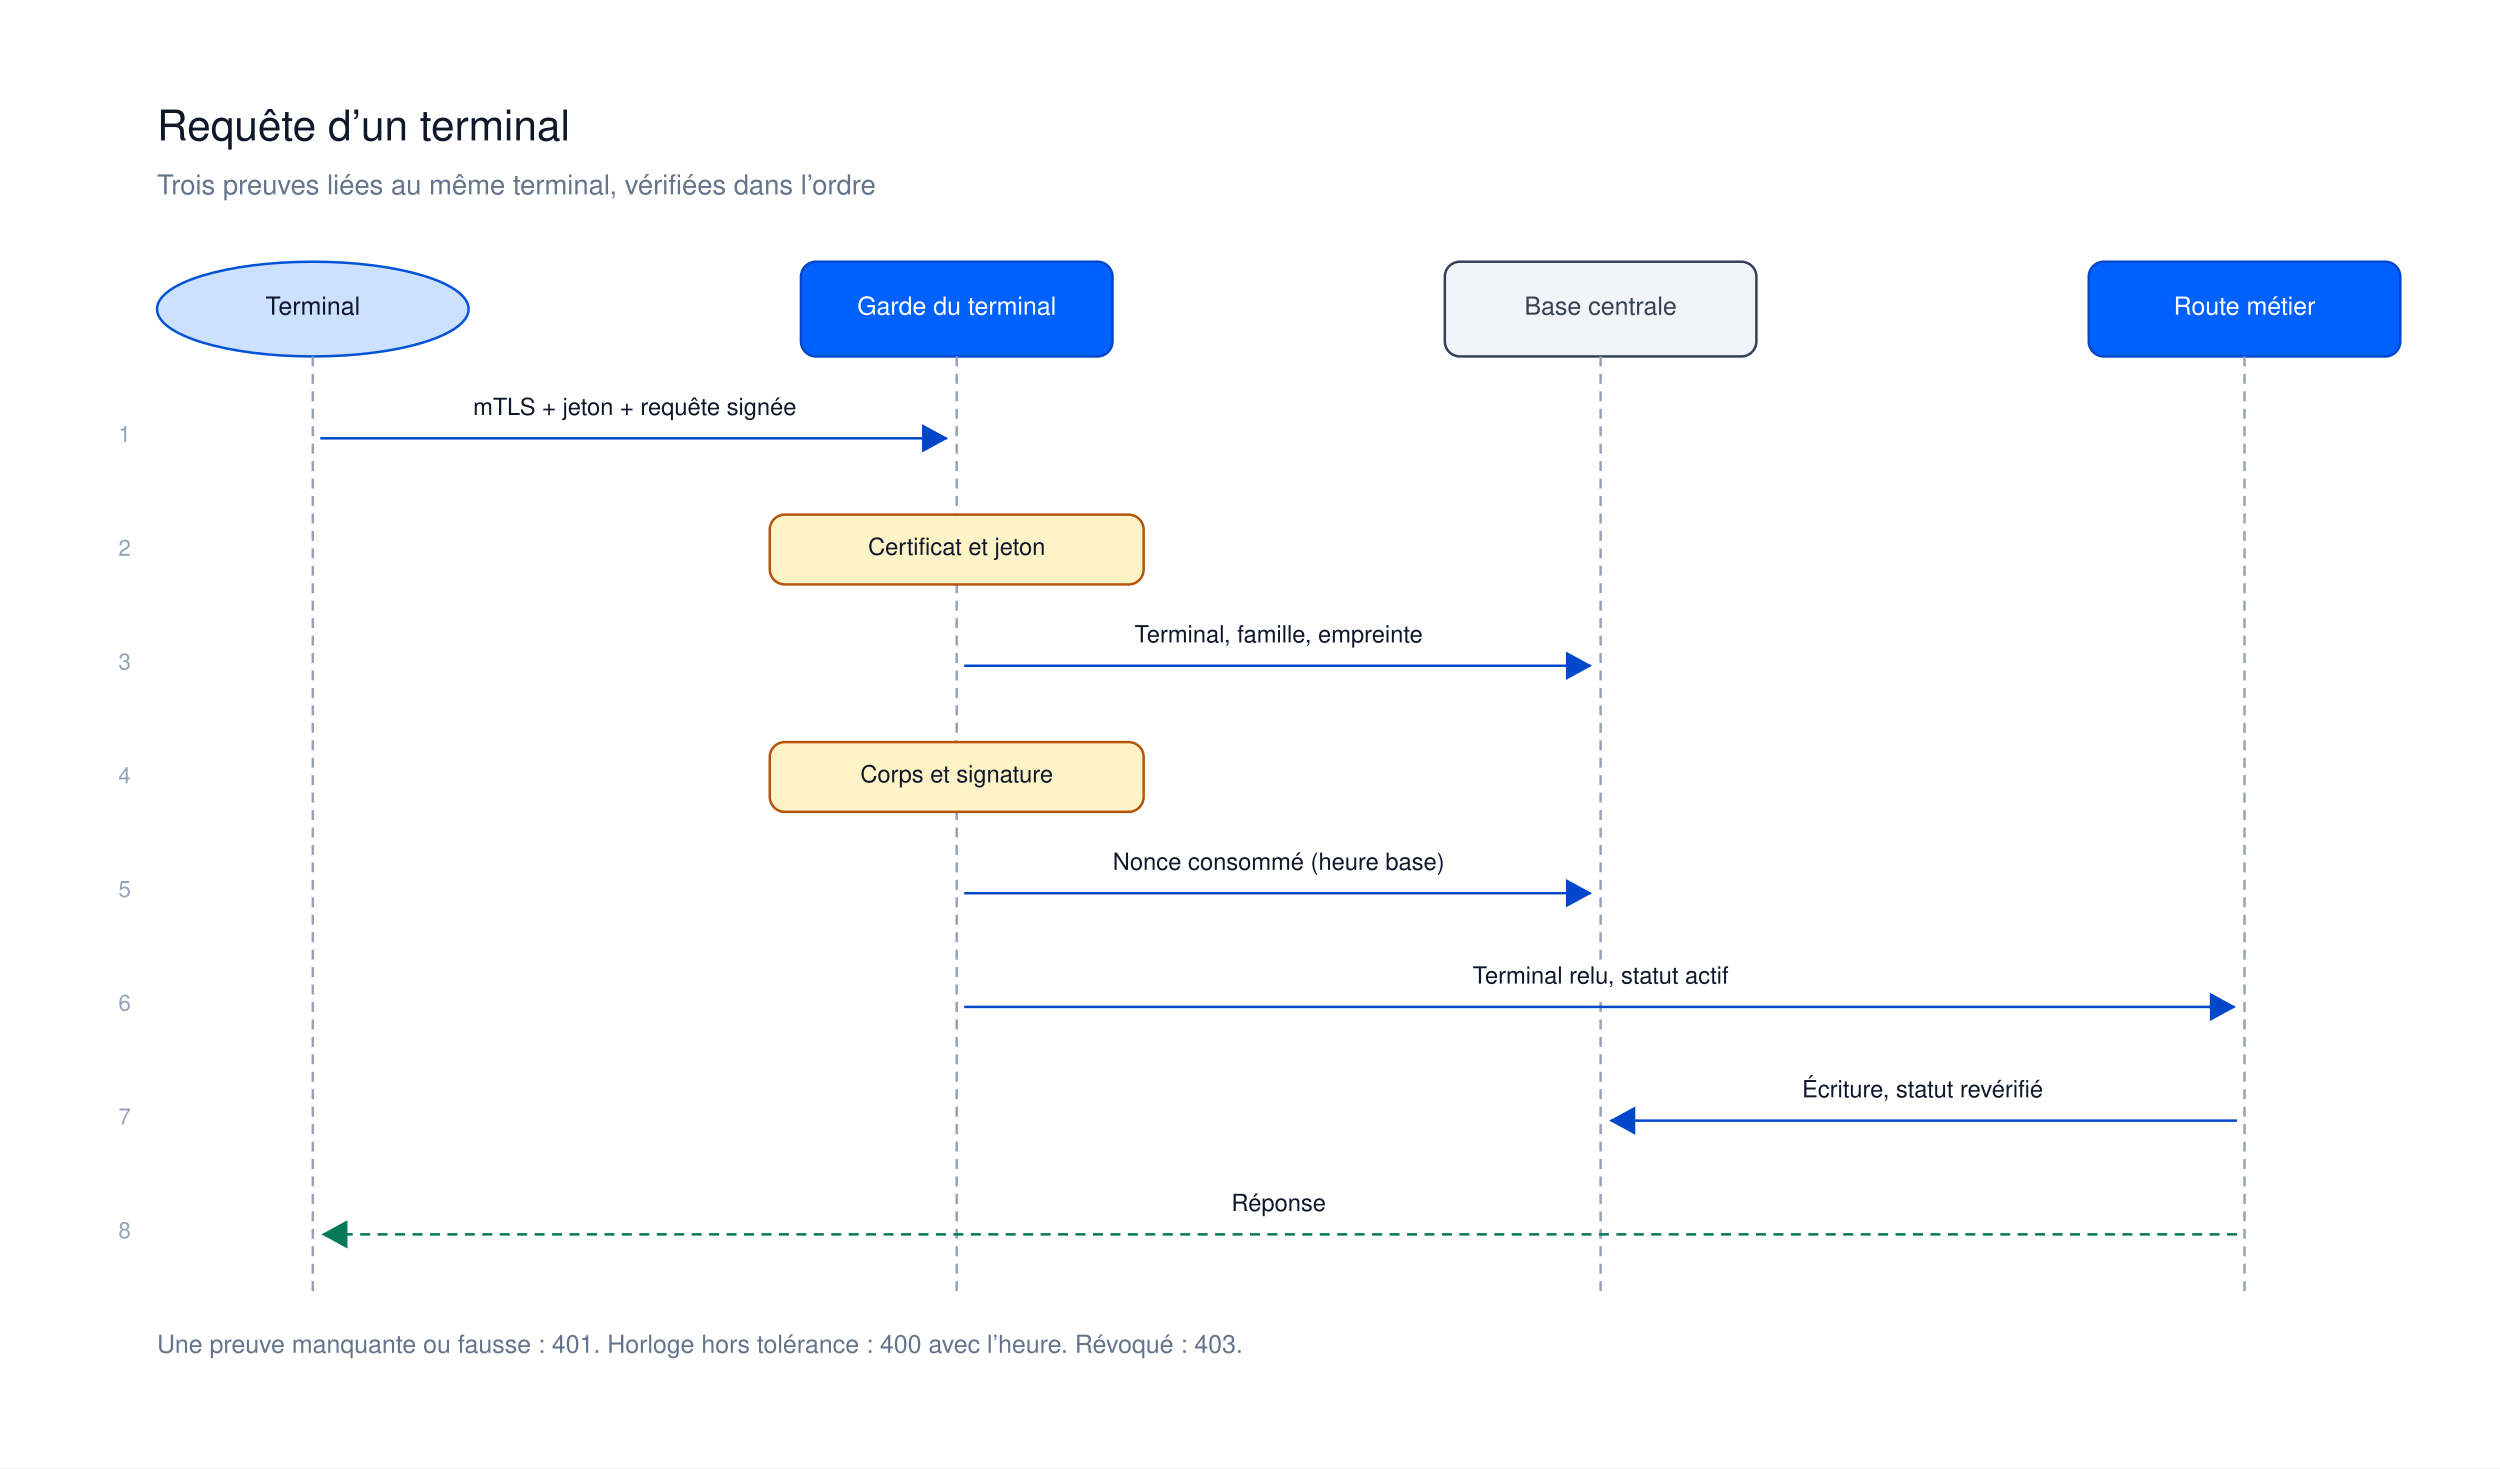
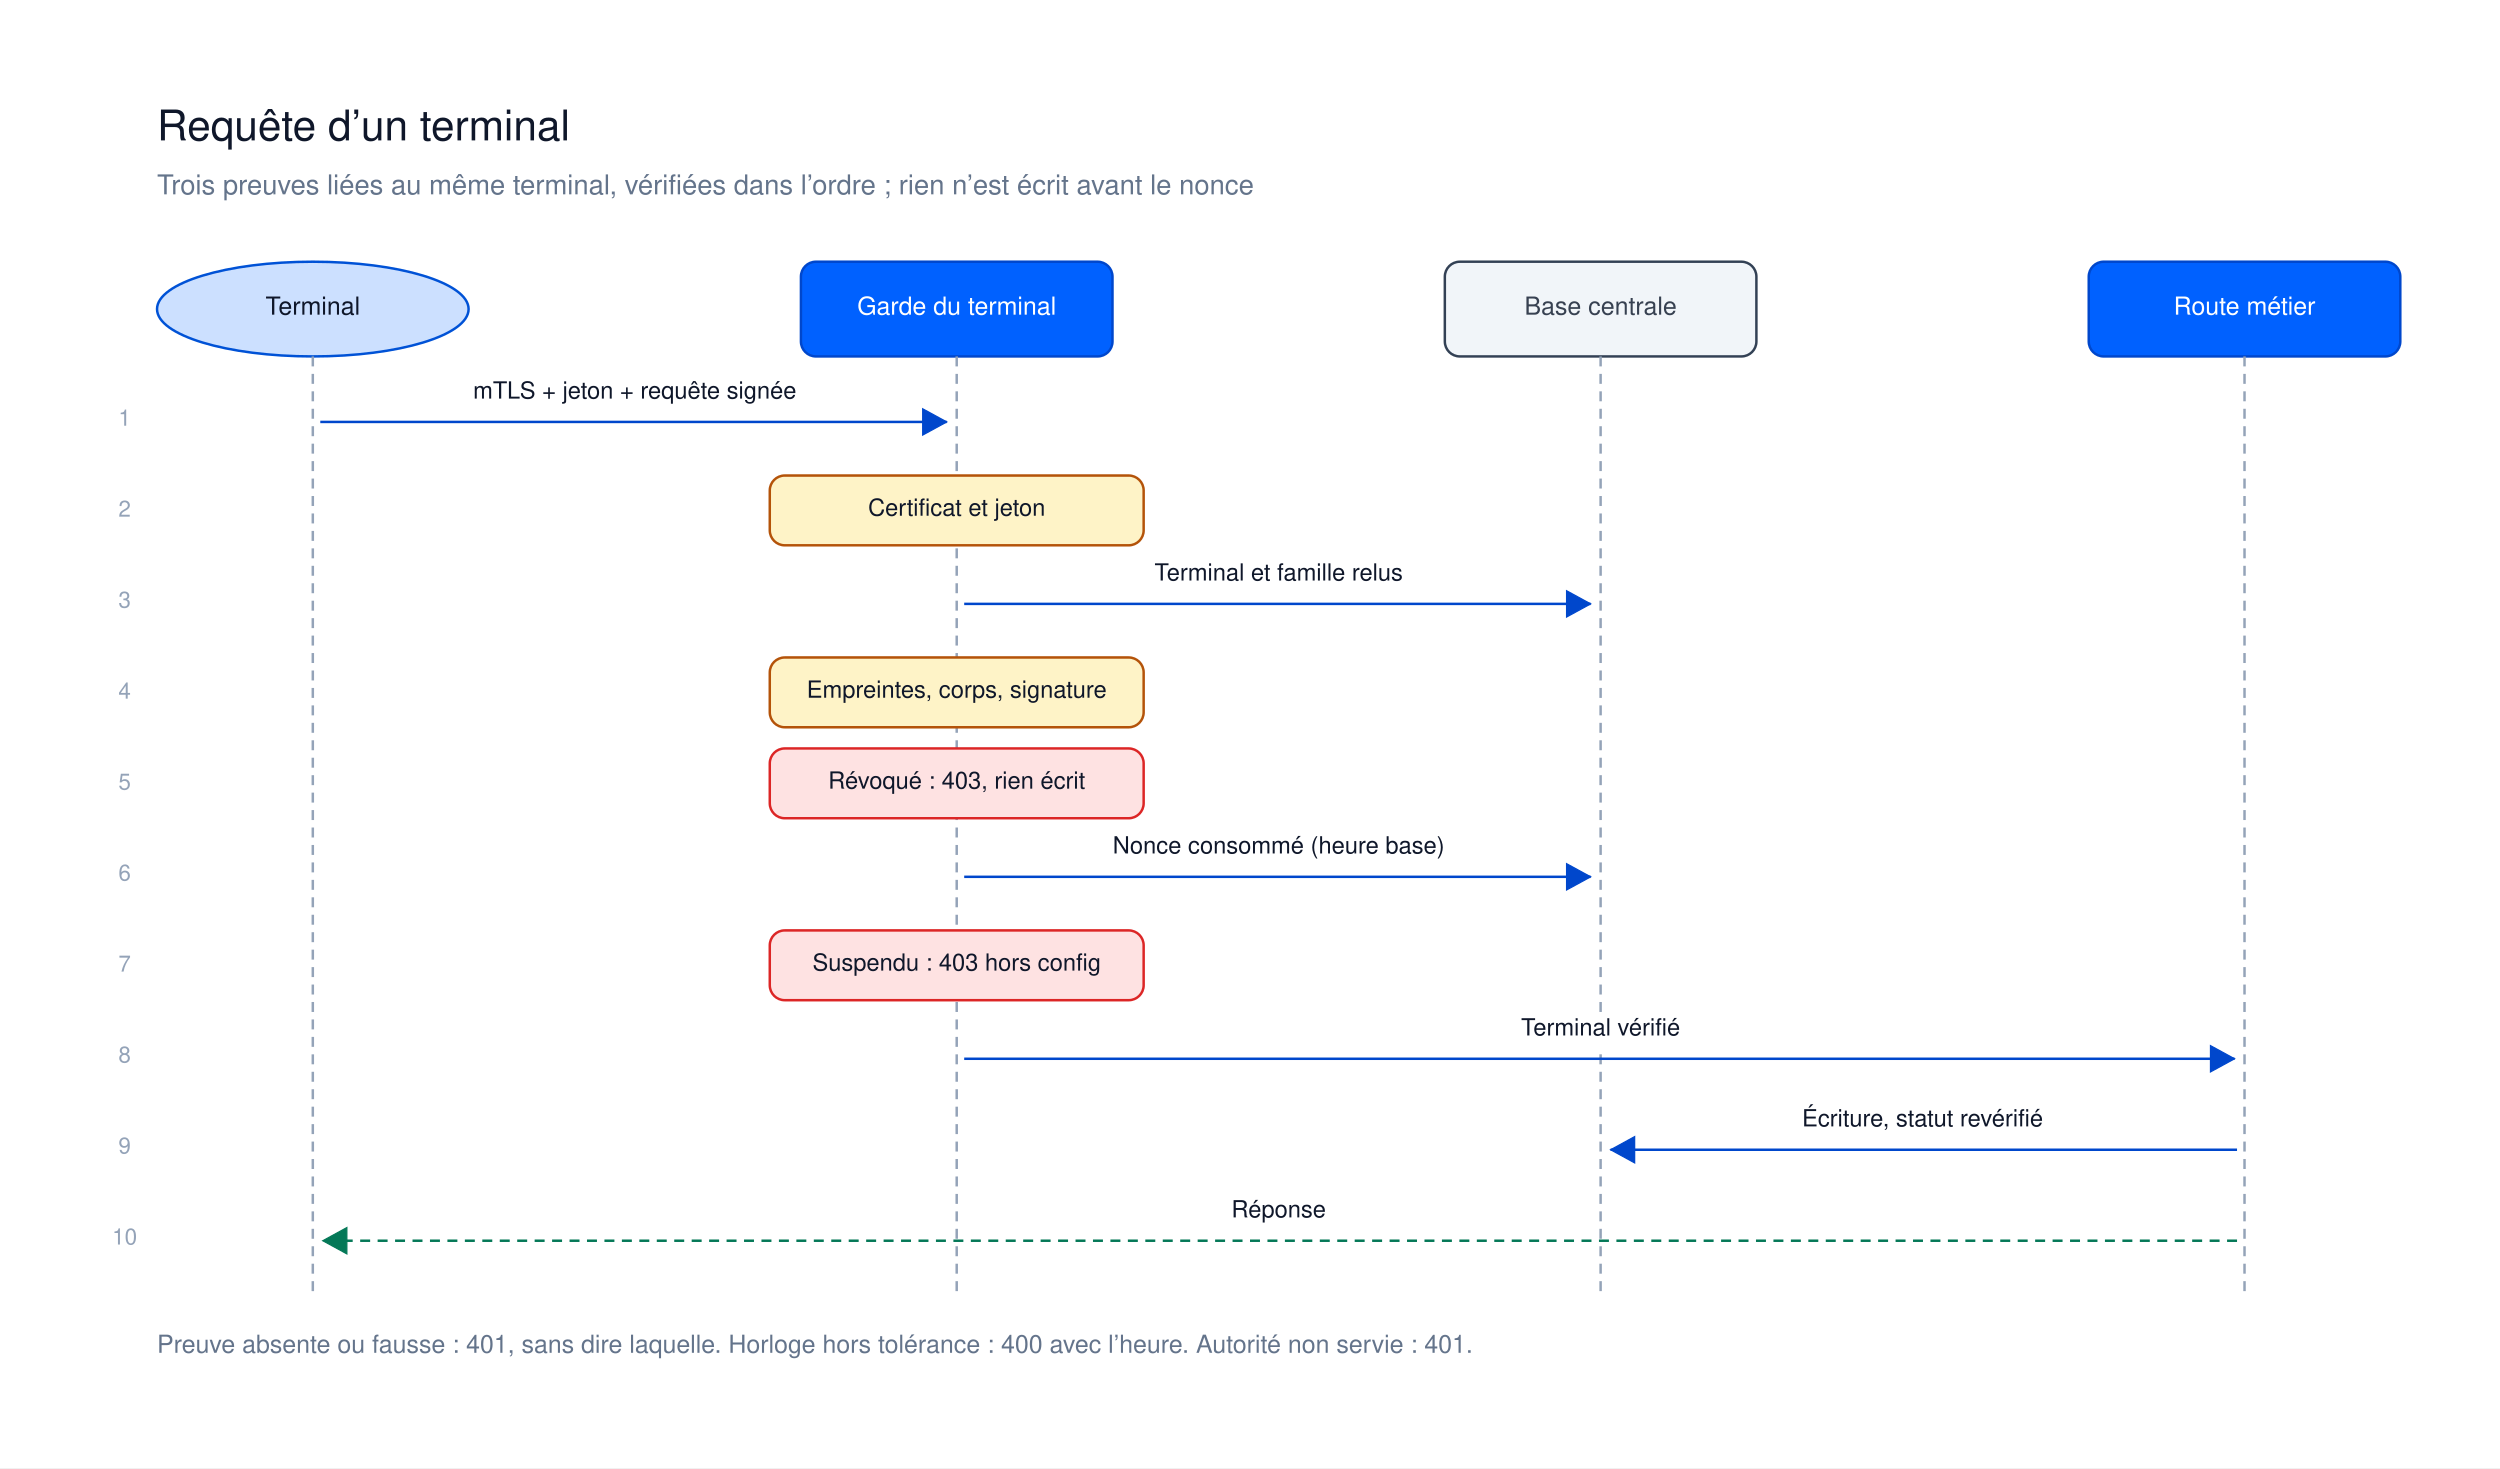
<svg xmlns="http://www.w3.org/2000/svg" width="2006" height="1178" viewBox="0 0 2006 1178">
  <rect width="100%" height="100%" fill="#FFFFFF" />
  <g transform="translate(66,50)">
    <ellipse cx="185.0" cy="198.0" rx="125.0" ry="38.0" fill="#CCE0FF" stroke="#0052D6" stroke-width="2" />
    <polyline points="185.0,236 185.0,990.0" fill="none" stroke="#94A3B8" stroke-width="2" stroke-dasharray="8,6" />
    <rect x="576.667" y="160" width="250" height="76" rx="12" ry="12" fill="#0061FF" stroke="#0047CC" stroke-width="2" />
    <polyline points="701.667,236 701.667,990.0" fill="none" stroke="#94A3B8" stroke-width="2" stroke-dasharray="8,6" />
    <rect x="1093.333" y="160" width="250" height="76" rx="12" ry="12" fill="#F1F5F9" stroke="#334155" stroke-width="2" />
    <polyline points="1218.333,236 1218.333,990.0" fill="none" stroke="#94A3B8" stroke-width="2" stroke-dasharray="8,6" />
    <rect x="1610.0" y="160" width="250" height="76" rx="12" ry="12" fill="#0061FF" stroke="#0047CC" stroke-width="2" />
    <polyline points="1735.0,236 1735.0,990.0" fill="none" stroke="#94A3B8" stroke-width="2" stroke-dasharray="8,6" />
-     <polyline points="191.0,301.7 693.667,301.7" fill="none" stroke="#0047CC" stroke-width="2" />
-     <polygon points="693.667,301.7 674.36,312.247 674.36,291.153" fill="#0047CC" stroke="#0047CC" stroke-width="1" />
-     <rect x="282.533" y="264.7" width="321.6" height="28" rx="0" ry="0" fill="#FFFFFF" stroke="#FFFFFF" stroke-width="1" />
-     <rect x="551.667" y="362.95" width="300" height="56" rx="12" ry="12" fill="#FEF3C7" stroke="#B45309" stroke-width="2" />
-     <polyline points="707.667,484.2 1210.333,484.2" fill="none" stroke="#0047CC" stroke-width="2" />
-     <polygon points="1210.333,484.2 1191.027,494.747 1191.027,473.653" fill="#0047CC" stroke="#0047CC" stroke-width="1" />
-     <rect x="804.4" y="447.2" width="311.2" height="28" rx="0" ry="0" fill="#FFFFFF" stroke="#FFFFFF" stroke-width="1" />
-     <rect x="551.667" y="545.45" width="300" height="56" rx="12" ry="12" fill="#FEF3C7" stroke="#B45309" stroke-width="2" />
-     <polyline points="707.667,666.7 1210.333,666.7" fill="none" stroke="#0047CC" stroke-width="2" />
-     <polygon points="1210.333,666.7 1191.027,677.247 1191.027,656.153" fill="#0047CC" stroke="#0047CC" stroke-width="1" />
-     <rect x="809.6" y="629.7" width="300.8" height="28" rx="0" ry="0" fill="#FFFFFF" stroke="#FFFFFF" stroke-width="1" />
-     <polyline points="707.667,757.95 1727.0,757.95" fill="none" stroke="#0047CC" stroke-width="2" />
-     <polygon points="1727.0,757.95 1707.693,768.497 1707.693,747.403" fill="#0047CC" stroke="#0047CC" stroke-width="1" />
-     <rect x="1067.933" y="720.95" width="300.8" height="28" rx="0" ry="0" fill="#FFFFFF" stroke="#FFFFFF" stroke-width="1" />
-     <polyline points="1729.0,849.2 1226.333,849.2" fill="none" stroke="#0047CC" stroke-width="2" />
-     <polygon points="1226.333,849.2 1245.64,838.653 1245.64,859.747" fill="#0047CC" stroke="#0047CC" stroke-width="1" />
-     <rect x="1331.467" y="812.2" width="290.4" height="28" rx="0" ry="0" fill="#FFFFFF" stroke="#FFFFFF" stroke-width="1" />
-     <polyline points="1729.0,940.45 193.0,940.45" fill="none" stroke="#047857" stroke-width="2" stroke-dasharray="8,6" />
-     <polygon points="193.0,940.45 212.307,929.903 212.307,950.997" fill="#047857" stroke="#047857" stroke-width="1" />
-     <rect x="913.6" y="903.45" width="92.8" height="28" rx="0" ry="0" fill="#FFFFFF" stroke="#FFFFFF" stroke-width="1" />
+     <polyline points="191.0,288.56 693.667,288.56" fill="none" stroke="#0047CC" stroke-width="2" />
+     <polygon points="693.667,288.56 674.36,299.107 674.36,278.013" fill="#0047CC" stroke="#0047CC" stroke-width="1" />
+     <rect x="282.533" y="251.56" width="321.6" height="28" rx="0" ry="0" fill="#FFFFFF" stroke="#FFFFFF" stroke-width="1" />
+     <rect x="551.667" y="331.56" width="300" height="56" rx="12" ry="12" fill="#FEF3C7" stroke="#B45309" stroke-width="2" />
+     <polyline points="707.667,434.56 1210.333,434.56" fill="none" stroke="#0047CC" stroke-width="2" />
+     <polygon points="1210.333,434.56 1191.027,445.107 1191.027,424.013" fill="#0047CC" stroke="#0047CC" stroke-width="1" />
+     <rect x="820.0" y="397.56" width="280.0" height="28" rx="0" ry="0" fill="#FFFFFF" stroke="#FFFFFF" stroke-width="1" />
+     <rect x="551.667" y="477.56" width="300" height="56" rx="12" ry="12" fill="#FEF3C7" stroke="#B45309" stroke-width="2" />
+     <rect x="551.667" y="550.56" width="300" height="56" rx="12" ry="12" fill="#FEE2E2" stroke="#DC2626" stroke-width="2" />
+     <polyline points="707.667,653.56 1210.333,653.56" fill="none" stroke="#0047CC" stroke-width="2" />
+     <polygon points="1210.333,653.56 1191.027,664.107 1191.027,643.013" fill="#0047CC" stroke="#0047CC" stroke-width="1" />
+     <rect x="809.6" y="616.56" width="300.8" height="28" rx="0" ry="0" fill="#FFFFFF" stroke="#FFFFFF" stroke-width="1" />
+     <rect x="551.667" y="696.56" width="300" height="56" rx="12" ry="12" fill="#FEE2E2" stroke="#DC2626" stroke-width="2" />
+     <polyline points="707.667,799.56 1727.0,799.56" fill="none" stroke="#0047CC" stroke-width="2" />
+     <polygon points="1727.0,799.56 1707.693,810.107 1707.693,789.013" fill="#0047CC" stroke="#0047CC" stroke-width="1" />
+     <rect x="1125.133" y="762.56" width="186.4" height="28" rx="0" ry="0" fill="#FFFFFF" stroke="#FFFFFF" stroke-width="1" />
+     <polyline points="1729.0,872.56 1226.333,872.56" fill="none" stroke="#0047CC" stroke-width="2" />
+     <polygon points="1226.333,872.56 1245.64,862.013 1245.64,883.107" fill="#0047CC" stroke="#0047CC" stroke-width="1" />
+     <rect x="1331.467" y="835.56" width="290.4" height="28" rx="0" ry="0" fill="#FFFFFF" stroke="#FFFFFF" stroke-width="1" />
+     <polyline points="1729.0,945.56 193.0,945.56" fill="none" stroke="#047857" stroke-width="2" stroke-dasharray="8,6" />
+     <polygon points="193.0,945.56 212.307,935.013 212.307,956.107" fill="#047857" stroke="#047857" stroke-width="1" />
+     <rect x="913.6" y="908.56" width="92.8" height="28" rx="0" ry="0" fill="#FFFFFF" stroke="#FFFFFF" stroke-width="1" />
    <text x="60" y="62.65" font-family="Helvetica Neue, Helvetica, Arial, sans-serif" font-size="34" font-weight="400" fill="#0F172A" text-anchor="start">Requête d’un terminal</text>
-     <text x="60" y="105.95" font-family="Helvetica Neue, Helvetica, Arial, sans-serif" font-size="22" font-weight="400" fill="#64748B" text-anchor="start">Trois preuves liées au même terminal, vérifiées dans l’ordre</text>
+     <text x="60" y="105.95" font-family="Helvetica Neue, Helvetica, Arial, sans-serif" font-size="22" font-weight="400" fill="#64748B" text-anchor="start">Trois preuves liées au même terminal, vérifiées dans l’ordre ; rien n’est écrit avant le nonce</text>
    <text x="185.0" y="202.5" font-family="Helvetica Neue, Helvetica, Arial, sans-serif" font-size="20" font-weight="400" fill="#0F172A" text-anchor="middle">Terminal</text>
    <text x="701.667" y="202.5" font-family="Helvetica Neue, Helvetica, Arial, sans-serif" font-size="20" font-weight="400" fill="#FFFFFF" text-anchor="middle">Garde du terminal</text>
    <text x="1218.333" y="202.5" font-family="Helvetica Neue, Helvetica, Arial, sans-serif" font-size="20" font-weight="400" fill="#374151" text-anchor="middle">Base centrale</text>
    <text x="1735.0" y="202.5" font-family="Helvetica Neue, Helvetica, Arial, sans-serif" font-size="20" font-weight="400" fill="#FFFFFF" text-anchor="middle">Route métier</text>
-     <text x="443.333" y="282.975" font-family="Helvetica Neue, Helvetica, Arial, sans-serif" font-size="19" font-weight="400" fill="#0F172A" text-anchor="middle">mTLS + jeton + requête signée</text>
-     <text x="34.0" y="304.75" font-family="Helvetica Neue, Helvetica, Arial, sans-serif" font-size="18" font-weight="400" fill="#94A3B8" text-anchor="middle">1</text>
-     <text x="701.667" y="395.225" font-family="Helvetica Neue, Helvetica, Arial, sans-serif" font-size="19" font-weight="400" fill="#0F172A" text-anchor="middle">Certificat et jeton</text>
-     <text x="34.0" y="396.0" font-family="Helvetica Neue, Helvetica, Arial, sans-serif" font-size="18" font-weight="400" fill="#94A3B8" text-anchor="middle">2</text>
-     <text x="960.0" y="465.475" font-family="Helvetica Neue, Helvetica, Arial, sans-serif" font-size="19" font-weight="400" fill="#0F172A" text-anchor="middle">Terminal, famille, empreinte</text>
-     <text x="34.0" y="487.25" font-family="Helvetica Neue, Helvetica, Arial, sans-serif" font-size="18" font-weight="400" fill="#94A3B8" text-anchor="middle">3</text>
-     <text x="701.667" y="577.725" font-family="Helvetica Neue, Helvetica, Arial, sans-serif" font-size="19" font-weight="400" fill="#0F172A" text-anchor="middle">Corps et signature</text>
-     <text x="34.0" y="578.5" font-family="Helvetica Neue, Helvetica, Arial, sans-serif" font-size="18" font-weight="400" fill="#94A3B8" text-anchor="middle">4</text>
-     <text x="960.0" y="647.975" font-family="Helvetica Neue, Helvetica, Arial, sans-serif" font-size="19" font-weight="400" fill="#0F172A" text-anchor="middle">Nonce consommé (heure base)</text>
-     <text x="34.0" y="669.75" font-family="Helvetica Neue, Helvetica, Arial, sans-serif" font-size="18" font-weight="400" fill="#94A3B8" text-anchor="middle">5</text>
-     <text x="1218.333" y="739.225" font-family="Helvetica Neue, Helvetica, Arial, sans-serif" font-size="19" font-weight="400" fill="#0F172A" text-anchor="middle">Terminal relu, statut actif</text>
-     <text x="34.0" y="761" font-family="Helvetica Neue, Helvetica, Arial, sans-serif" font-size="18" font-weight="400" fill="#94A3B8" text-anchor="middle">6</text>
-     <text x="1476.667" y="830.475" font-family="Helvetica Neue, Helvetica, Arial, sans-serif" font-size="19" font-weight="400" fill="#0F172A" text-anchor="middle">Écriture, statut revérifié</text>
-     <text x="34.0" y="852.25" font-family="Helvetica Neue, Helvetica, Arial, sans-serif" font-size="18" font-weight="400" fill="#94A3B8" text-anchor="middle">7</text>
-     <text x="960.0" y="921.725" font-family="Helvetica Neue, Helvetica, Arial, sans-serif" font-size="19" font-weight="400" fill="#0F172A" text-anchor="middle">Réponse</text>
-     <text x="34.0" y="943.5" font-family="Helvetica Neue, Helvetica, Arial, sans-serif" font-size="18" font-weight="400" fill="#94A3B8" text-anchor="middle">8</text>
-     <text x="60" y="1035.5" font-family="Helvetica Neue, Helvetica, Arial, sans-serif" font-size="20" font-weight="400" fill="#64748B" text-anchor="start">Une preuve manquante ou fausse : 401. Horloge hors tolérance : 400 avec l’heure. Révoqué : 403.</text>
+     <text x="443.333" y="269.835" font-family="Helvetica Neue, Helvetica, Arial, sans-serif" font-size="19" font-weight="400" fill="#0F172A" text-anchor="middle">mTLS + jeton + requête signée</text>
+     <text x="34.0" y="291.61" font-family="Helvetica Neue, Helvetica, Arial, sans-serif" font-size="18" font-weight="400" fill="#94A3B8" text-anchor="middle">1</text>
+     <text x="701.667" y="363.835" font-family="Helvetica Neue, Helvetica, Arial, sans-serif" font-size="19" font-weight="400" fill="#0F172A" text-anchor="middle">Certificat et jeton</text>
+     <text x="34.0" y="364.61" font-family="Helvetica Neue, Helvetica, Arial, sans-serif" font-size="18" font-weight="400" fill="#94A3B8" text-anchor="middle">2</text>
+     <text x="960.0" y="415.835" font-family="Helvetica Neue, Helvetica, Arial, sans-serif" font-size="19" font-weight="400" fill="#0F172A" text-anchor="middle">Terminal et famille relus</text>
+     <text x="34.0" y="437.61" font-family="Helvetica Neue, Helvetica, Arial, sans-serif" font-size="18" font-weight="400" fill="#94A3B8" text-anchor="middle">3</text>
+     <text x="701.667" y="509.835" font-family="Helvetica Neue, Helvetica, Arial, sans-serif" font-size="19" font-weight="400" fill="#0F172A" text-anchor="middle">Empreintes, corps, signature</text>
+     <text x="34.0" y="510.61" font-family="Helvetica Neue, Helvetica, Arial, sans-serif" font-size="18" font-weight="400" fill="#94A3B8" text-anchor="middle">4</text>
+     <text x="701.667" y="582.835" font-family="Helvetica Neue, Helvetica, Arial, sans-serif" font-size="19" font-weight="400" fill="#0F172A" text-anchor="middle">Révoqué : 403, rien écrit</text>
+     <text x="34.0" y="583.61" font-family="Helvetica Neue, Helvetica, Arial, sans-serif" font-size="18" font-weight="400" fill="#94A3B8" text-anchor="middle">5</text>
+     <text x="960.0" y="634.835" font-family="Helvetica Neue, Helvetica, Arial, sans-serif" font-size="19" font-weight="400" fill="#0F172A" text-anchor="middle">Nonce consommé (heure base)</text>
+     <text x="34.0" y="656.61" font-family="Helvetica Neue, Helvetica, Arial, sans-serif" font-size="18" font-weight="400" fill="#94A3B8" text-anchor="middle">6</text>
+     <text x="701.667" y="728.835" font-family="Helvetica Neue, Helvetica, Arial, sans-serif" font-size="19" font-weight="400" fill="#0F172A" text-anchor="middle">Suspendu : 403 hors config</text>
+     <text x="34.0" y="729.61" font-family="Helvetica Neue, Helvetica, Arial, sans-serif" font-size="18" font-weight="400" fill="#94A3B8" text-anchor="middle">7</text>
+     <text x="1218.333" y="780.835" font-family="Helvetica Neue, Helvetica, Arial, sans-serif" font-size="19" font-weight="400" fill="#0F172A" text-anchor="middle">Terminal vérifié</text>
+     <text x="34.0" y="802.61" font-family="Helvetica Neue, Helvetica, Arial, sans-serif" font-size="18" font-weight="400" fill="#94A3B8" text-anchor="middle">8</text>
+     <text x="1476.667" y="853.835" font-family="Helvetica Neue, Helvetica, Arial, sans-serif" font-size="19" font-weight="400" fill="#0F172A" text-anchor="middle">Écriture, statut revérifié</text>
+     <text x="34.0" y="875.61" font-family="Helvetica Neue, Helvetica, Arial, sans-serif" font-size="18" font-weight="400" fill="#94A3B8" text-anchor="middle">9</text>
+     <text x="960.0" y="926.835" font-family="Helvetica Neue, Helvetica, Arial, sans-serif" font-size="19" font-weight="400" fill="#0F172A" text-anchor="middle">Réponse</text>
+     <text x="34.0" y="948.61" font-family="Helvetica Neue, Helvetica, Arial, sans-serif" font-size="18" font-weight="400" fill="#94A3B8" text-anchor="middle">10</text>
+     <text x="60" y="1035.5" font-family="Helvetica Neue, Helvetica, Arial, sans-serif" font-size="20" font-weight="400" fill="#64748B" text-anchor="start">Preuve absente ou fausse : 401, sans dire laquelle. Horloge hors tolérance : 400 avec l’heure. Autorité non servie : 401.</text>
  </g>
</svg>
